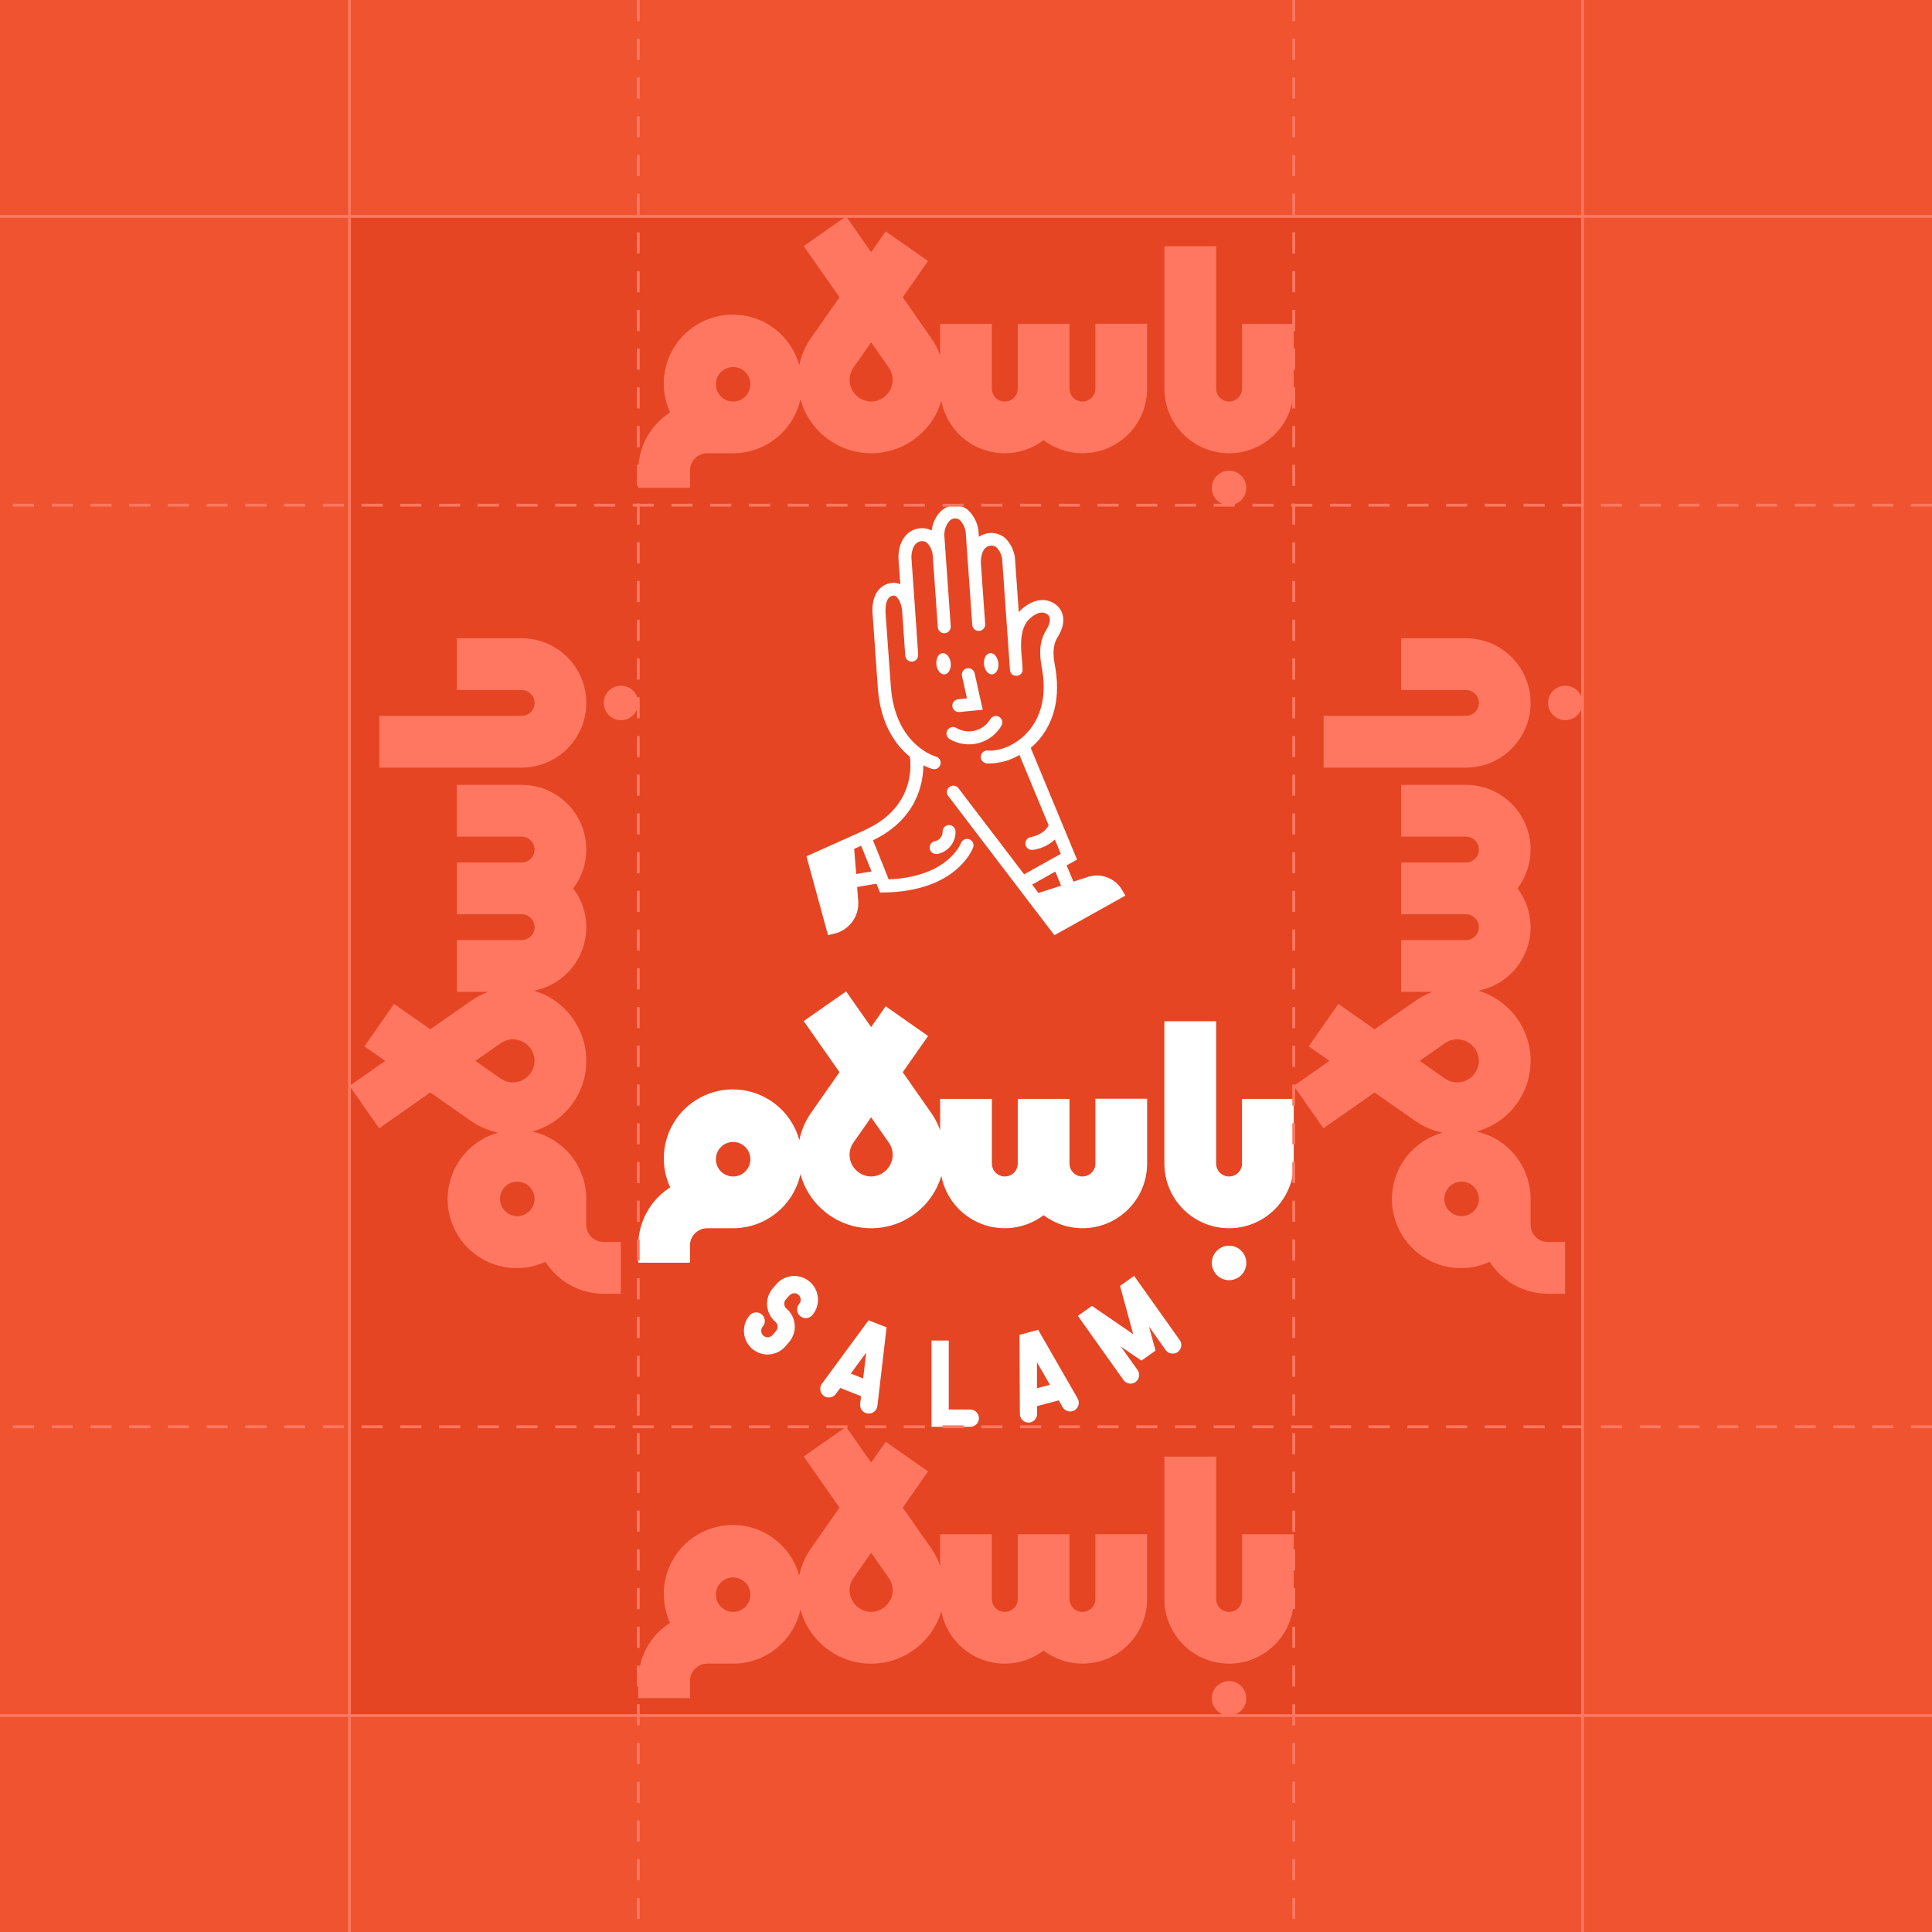
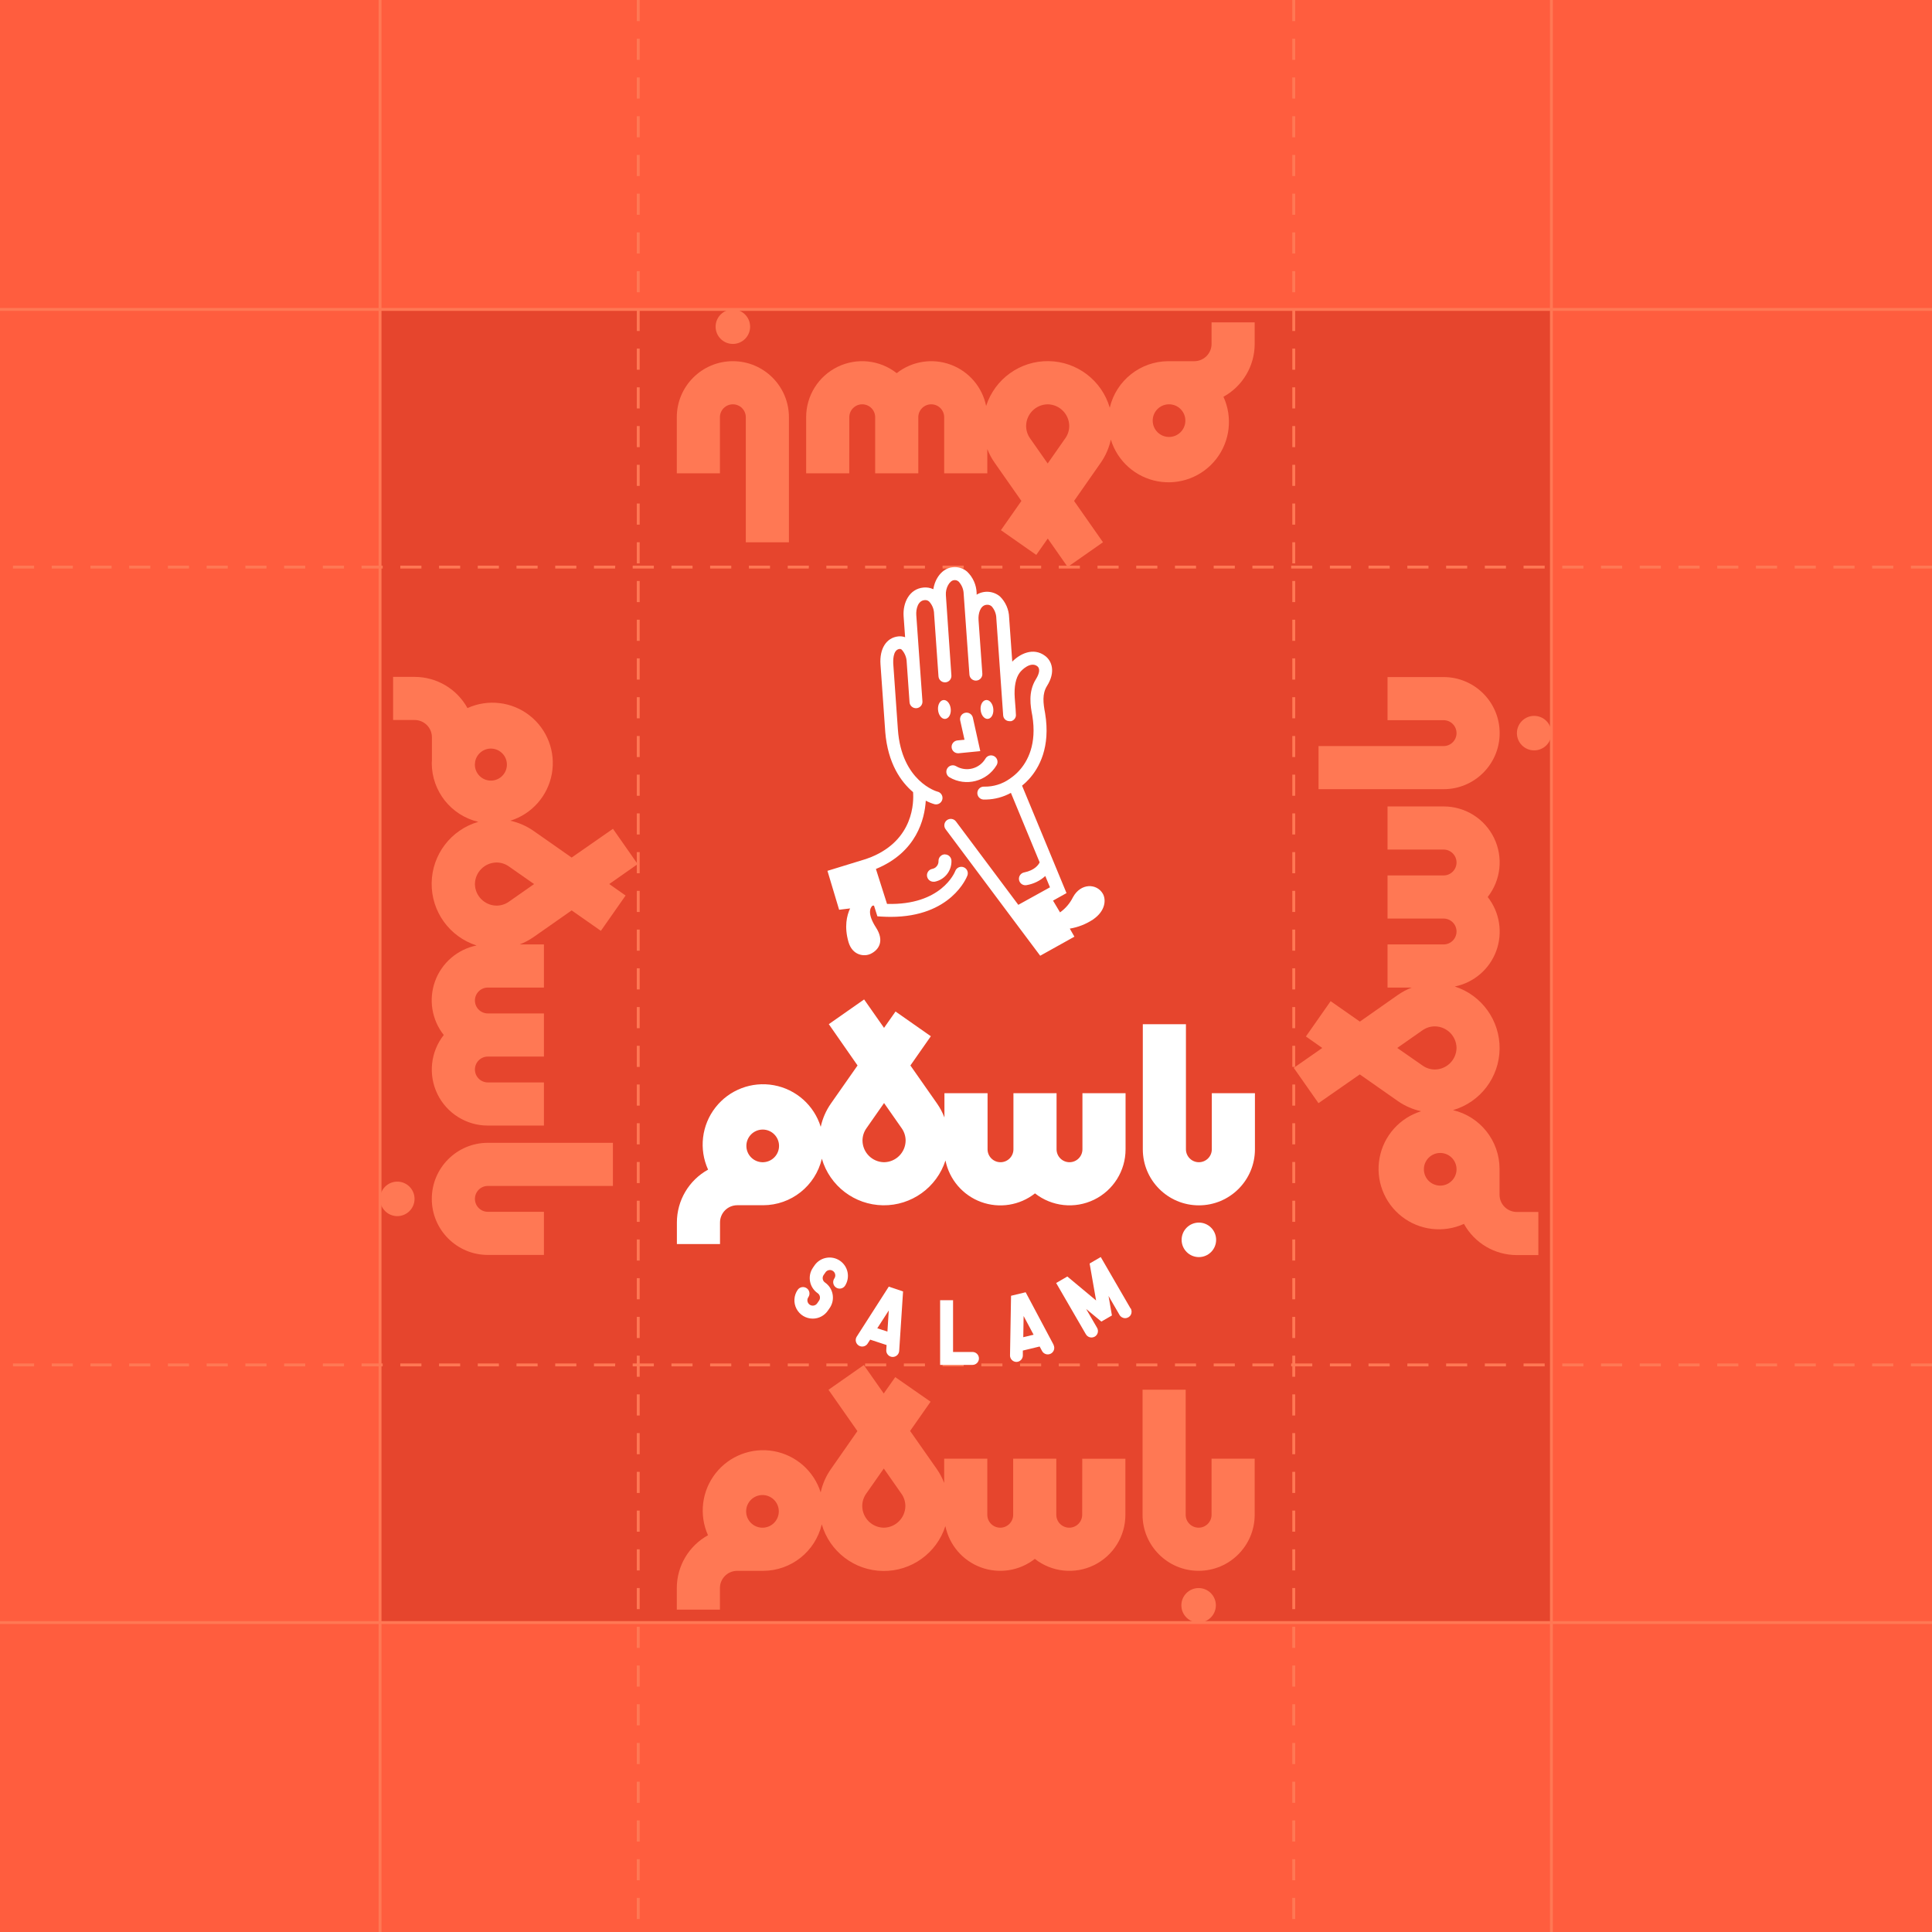
<svg xmlns="http://www.w3.org/2000/svg" viewBox="0 0 672 672">
  <defs>
-     <style>.cls-1{fill:#ef5330;}.cls-2{fill:#e54523;}.cls-3{fill:#fff;}.cls-4{fill:#ff7761;}</style>
+     <style>.cls-1{fill:#ff5d3e;}.cls-2{fill:#e6452d;}.cls-3{fill:#ff7854;}.cls-4{fill:#fff;}.cls-5{fill:none;}</style>
  </defs>
  <g id="Layer_3" data-name="Layer 3">
    <rect class="cls-1" width="672" height="672" />
  </g>
  <g id="Layer_1" data-name="Layer 1">
-     <rect class="cls-2" x="121.55" y="75.27" width="428.9" height="521.45" />
-     <path class="cls-3" d="M325.18,292.59a2.25,2.25,0,0,0,.41,4.46,2,2,0,0,0,.41,0,7.81,7.81,0,0,0,6.36-7.87,2.25,2.25,0,1,0-4.5.07A3.29,3.29,0,0,1,325.18,292.59Z" />
-     <path class="cls-3" d="M327.54,227.22c-1.34.36-2.14,2.29-1.78,4.3s1.74,3.35,3.08,3,2.15-2.29,1.79-4.3S328.89,226.86,327.54,227.22Z" />
-     <path class="cls-3" d="M331.25,245.66a2.25,2.25,0,0,0,2.24,2h.22l8.11-.8L339,234.17a2.25,2.25,0,1,0-4.39,1l1.72,7.75-3.05.3A2.26,2.26,0,0,0,331.25,245.66Z" />
-     <path class="cls-3" d="M329.53,254a2.25,2.25,0,0,0,.8,3.08,13.12,13.12,0,0,0,18-4.66,2.25,2.25,0,1,0-3.88-2.28,8.63,8.63,0,0,1-11.8,3.06A2.25,2.25,0,0,0,329.53,254Z" />
-     <path class="cls-3" d="M366.75,325.29l24.68-13.77-1.16-2A10.13,10.13,0,0,0,378.48,305l-5.11,1.65L371,301l3.63-2-16.12-38.87a24.14,24.14,0,0,0,2.26-2.15c4.08-4.46,8.49-12.5,6.33-25.52-.76-4-1.23-7.63.77-10.82,3.4-5.45,1.9-9.44-.65-11.36-4.7-3.53-10.1-.46-12.86,2.65l-1.26-17.78a11.6,11.6,0,0,0-3.47-8,7.51,7.51,0,0,0-9.14-.42l-.08-1.16a11.77,11.77,0,0,0-3.62-8.08,7,7,0,0,0-5.3-1.67c-4.12.37-6.9,4.52-7.44,8.7a7.07,7.07,0,0,0-4-.78c-5.4.51-7.87,5.87-7.51,10.9l.61,8.58a5.74,5.74,0,0,0-3-.46c-4.46.5-7.07,4.67-6.65,10.62l1.85,26.19s0,.05,0,.08c1,12.57,6.36,19.68,11.13,23.57.47,3.34,1.38,17.17-14.64,25l-2.1,1-6.54,2.93-12.69,5.68L288,325.26l2.11-.49a10.81,10.81,0,0,0,8.39-11.47l-.37-4.77,6.72-1.16,1.23,3.05,1.54,0c25-.4,30.64-15,30.87-15.65a2.25,2.25,0,0,0-4.22-1.56c-.19.49-4.76,11.8-25.18,12.66L307.17,301l-3.53-8.72.21-.1c14.89-7.28,17.25-19.39,17.33-26a17.34,17.34,0,0,0,3.29,1.33,2.09,2.09,0,0,0,.49.05,2.25,2.25,0,0,0,.48-4.44c-.14,0-14.15-4-15.59-24.43h0L308,213c0-.56-.3-5.5,2.66-5.83a1.35,1.35,0,0,1,1.13.38c1,.86,1.84,2.89,2,5l.08,1,1,14.49a2.25,2.25,0,0,0,4.49-.32L318.5,215h0l-.12-1.65-.07-1h0l-1.27-18c-.16-2.31.62-5.85,3.44-6.11a2.52,2.52,0,0,1,2,.6,7.43,7.43,0,0,1,2,5v0l1.72,24.31a2.25,2.25,0,0,0,2.24,2.1h.16a2.25,2.25,0,0,0,2.09-2.4l-2.22-31.42c-.2-2.85,1.53-5.94,3.44-6.11a2.49,2.49,0,0,1,2,.62,7.47,7.47,0,0,1,2.05,5l2.22,31.42a2.25,2.25,0,0,0,4.49-.31L341.18,196a.27.27,0,0,0,0-.09c-.15-2.25.62-5.9,3.4-6.11a2.74,2.74,0,0,1,2.13.67,7.27,7.27,0,0,1,1.93,4.92l2.21,31.32h0v0l.45,6.35s0,0,0,0a2.25,2.25,0,0,0,.2.77s0,0,0,.05a2.5,2.5,0,0,0,.43.58l.07.07a2.15,2.15,0,0,0,.61.38l.08,0a2.37,2.37,0,0,0,.75.14h.22l.17,0,.25-.05.18-.06.23-.09.18-.11a2,2,0,0,0,.19-.12l.15-.14.17-.15.12-.17.13-.18a1.51,1.51,0,0,0,.09-.18l.1-.21c0-.07,0-.14.05-.2a1.89,1.89,0,0,0,0-.23c0-.07,0-.14,0-.21s0-.14,0-.21c0-1-.22-3.36-.35-5l-.11-1.41v0c-.31-4.45.39-7.94,2-10.12.81-1.05,4.37-4.59,7.16-2.49,1.24.94,1.07,2.95-.46,5.38-3.08,4.94-2.06,10.42-1.38,14,1.85,11.19-1.82,18-5.22,21.7-4.3,4.71-10,6.55-13.74,6.25a2.25,2.25,0,0,0-.34,4.49c.38,0,.76,0,1.15,0a21,21,0,0,0,10.21-2.95l10.14,24.43c-.44,1-1.91,3.28-6.25,4.15a2.25,2.25,0,0,0,.89,4.42A13.82,13.82,0,0,0,366.9,292l2.07,5-12.75,7.11-22.66-29.7A2.25,2.25,0,1,0,330,277.1l25,32.8h0l2.94,3.86ZM297.8,304l-.7-8.74,2.44-1.09.39,1,3.22,7.94Zm69.27-.85,2,4.91-7.86,2.55L359,307.69Z" />
-     <path class="cls-3" d="M345.41,234.51c1.35-.36,2.15-2.29,1.79-4.3s-1.74-3.35-3.09-3-2.14,2.29-1.78,4.3S344.07,234.87,345.41,234.51Z" />
-     <path class="cls-3" d="M337.5,490.28H330v-24h-6v30h13.5a3,3,0,0,0,0-6Z" />
-     <path class="cls-3" d="M267,471.14a8.25,8.25,0,0,1-6.26-13.61,3,3,0,0,1,4.56,3.9,2.23,2.23,0,0,0-.53,1.64,2.18,2.18,0,0,0,.78,1.53,2.24,2.24,0,0,0,3.17-.24l1.22-1.43a2.25,2.25,0,0,0-.25-3.17,8.25,8.25,0,0,1-.9-11.63L270,446.7a8.27,8.27,0,0,1,11.63-.9,8.26,8.26,0,0,1,.91,11.63,3,3,0,1,1-4.56-3.9,2.25,2.25,0,0,0-.25-3.17,2.25,2.25,0,0,0-3.17.24L273.31,452a2.23,2.23,0,0,0-.53,1.64,2.18,2.18,0,0,0,.78,1.53,8.25,8.25,0,0,1,.9,11.63l-1.22,1.43a8.2,8.2,0,0,1-5.63,2.86C267.39,471.14,267.17,471.14,267,471.14Z" />
-     <path class="cls-3" d="M410.33,466.1l-15.86-22.31-4.89,3.47,4.57,16.79-14.35-9.83-4.89,3.48L390.77,480a3,3,0,0,0,2.45,1.26,3,3,0,0,0,2.44-4.74l-5.78-8.14,7.13,4.88,4.92-3.49-2.27-8.34,5.78,8.14a3,3,0,0,0,4.89-3.48Z" />
-     <path class="cls-3" d="M374.82,486.4,361.1,462.54l-6.49,1.75.12,27.52a3,3,0,0,0,3,3h0a3,3,0,0,0,3-3v-2.73l7.53-2,1.36,2.37a3,3,0,0,0,5.21-3Zm-14.13-3.56,0-9,4.51,7.84Z" />
-     <path class="cls-3" d="M302.1,459.24l-16.3,22.18a3,3,0,0,0,4.83,3.55l1.62-2.2,7.26,2.85-.32,2.72a3,3,0,0,0,2.64,3.33l.35,0a3,3,0,0,0,3-2.65l3.2-27.34Zm-1.87,20.22-4.3-1.7,5.35-7.28Z" />
-     <path class="cls-3" d="M432,382.21v22.5a4.5,4.5,0,1,1-9,0v-49.5H405v49.5a22.5,22.5,0,1,0,45,0v-22.5Z" />
-     <path class="cls-3" d="M381,404.71a4.5,4.5,0,1,1-9,0v-22.5H354v22.5a4.5,4.5,0,1,1-9,0v-22.5H327v10.92a25.49,25.49,0,0,0-3.11-6.05L314,372.94l8.81-12.59L308.06,350,303,357.25l-8.7-12.42-14.75,10.32L292,372.94l-9.9,14.14a25.54,25.54,0,0,0-4.07,9.47A24,24,0,1,0,233.11,413,24,24,0,0,0,222,433.21v6h18v-6a6,6,0,0,1,6-6h9a24,24,0,0,0,23.42-18.81,25.47,25.47,0,0,0,49,.61A22.45,22.45,0,0,0,363,422.67a22.46,22.46,0,0,0,36-18v-22.5H381Zm-126,4.5a6,6,0,1,1,6-6A6,6,0,0,1,255,409.21Zm48,0a7.6,7.6,0,0,1-7.5-7.5,7.42,7.42,0,0,1,1.36-4.3l6.14-8.78,6.14,8.78a7.42,7.42,0,0,1,1.36,4.3A7.6,7.6,0,0,1,303,409.21Z" />
-     <path class="cls-3" d="M427.5,433.28a6,6,0,1,0,6,6A6,6,0,0,0,427.5,433.28Z" />
-     <path class="cls-4" d="M432,533.66v22.5a4.5,4.5,0,0,1-9,0v-49.5H405v49.5a22.5,22.5,0,0,0,45,0v-22.5Z" />
-     <path class="cls-4" d="M381,556.16a4.5,4.5,0,0,1-9,0v-22.5H354v22.5a4.5,4.5,0,0,1-9,0v-22.5H327v10.92a25.49,25.49,0,0,0-3.11-6.05L314,524.39l8.81-12.59-14.74-10.32L303,508.7l-8.7-12.42L279.55,506.6,292,524.39l-9.9,14.14A25.54,25.54,0,0,0,278,548a24,24,0,1,0-44.93,16.45A24,24,0,0,0,222,584.66v6h18v-6a6,6,0,0,1,6-6h9a24,24,0,0,0,23.42-18.81,25.47,25.47,0,0,0,49,.61A22.45,22.45,0,0,0,363,574.12a22.46,22.46,0,0,0,36-18v-22.5H381Zm-126,4.5a6,6,0,1,1,6-6A6,6,0,0,1,255,560.66Zm48,0a7.6,7.6,0,0,1-7.5-7.5,7.42,7.42,0,0,1,1.36-4.3l6.14-8.78,6.14,8.78a7.42,7.42,0,0,1,1.36,4.3A7.6,7.6,0,0,1,303,560.66Z" />
-     <path class="cls-4" d="M427.5,584.73a6,6,0,1,0,6,6A6,6,0,0,0,427.5,584.73Z" />
-     <path class="cls-4" d="M432,112.66v22.5a4.5,4.5,0,0,1-9,0V85.66H405v49.5a22.5,22.5,0,0,0,45,0v-22.5Z" />
-     <path class="cls-4" d="M381,135.16a4.5,4.5,0,0,1-9,0v-22.5H354v22.5a4.5,4.5,0,0,1-9,0v-22.5H327v10.92a25.49,25.49,0,0,0-3.11-6L314,103.39,322.8,90.8,308.06,80.47,303,87.7l-8.7-12.43L279.55,85.6,292,103.39l-9.9,14.14A25.54,25.54,0,0,0,278,127a24,24,0,1,0-44.93,16.45A24,24,0,0,0,222,163.66v6h18v-6a6,6,0,0,1,6-6h9a24,24,0,0,0,23.42-18.82,25.47,25.47,0,0,0,49,.62A22.44,22.44,0,0,0,363,153.11a22.45,22.45,0,0,0,36-18v-22.5H381Zm-126,4.5a6,6,0,1,1,6-6A6,6,0,0,1,255,139.66Zm48,0a7.6,7.6,0,0,1-7.5-7.5,7.42,7.42,0,0,1,1.36-4.3l6.14-8.78,6.14,8.78a7.42,7.42,0,0,1,1.36,4.3A7.6,7.6,0,0,1,303,139.66Z" />
-     <path class="cls-4" d="M427.5,163.72a6,6,0,1,0,6,6A6,6,0,0,0,427.5,163.72Z" />
-     <path class="cls-4" d="M158.93,240h22.5a4.5,4.5,0,0,1,0,9h-49.5v18h49.5a22.5,22.5,0,0,0,0-45h-22.5Z" />
-     <path class="cls-4" d="M181.43,291a4.5,4.5,0,0,1,0,9h-22.5v18h22.5a4.5,4.5,0,0,1,0,9h-22.5v18h10.92a25.43,25.43,0,0,0-6,3.11L149.67,358l-12.6-8.81-10.32,14.74L134,369l-12.43,8.7,10.32,14.75L149.67,380l14.14,9.9a25.43,25.43,0,0,0,9.46,4.07,24,24,0,1,0,16.45,44.93A24,24,0,0,0,209.93,450h6V432h-6a6,6,0,0,1-6-6v-9h0a24,24,0,0,0-18.81-23.42,25.47,25.47,0,0,0,.61-49A22.45,22.45,0,0,0,199.39,309a22.46,22.46,0,0,0-18-36h-22.5v18Zm4.5,126a6,6,0,1,1-6-6A6,6,0,0,1,185.93,417Zm0-48a7.59,7.59,0,0,1-7.5,7.5,7.46,7.46,0,0,1-4.3-1.36L165.36,369l8.77-6.14a7.46,7.46,0,0,1,4.3-1.36A7.59,7.59,0,0,1,185.93,369Z" />
-     <path class="cls-4" d="M210,244.5a6,6,0,1,0,6-6A6,6,0,0,0,210,244.5Z" />
-     <path class="cls-4" d="M487.38,240h22.5a4.5,4.5,0,0,1,0,9h-49.5v18h49.5a22.5,22.5,0,0,0,0-45h-22.5Z" />
-     <path class="cls-4" d="M509.88,291a4.5,4.5,0,0,1,0,9h-22.5v18h22.5a4.5,4.5,0,0,1,0,9h-22.5v18H498.3a25.43,25.43,0,0,0-6,3.11L478.12,358l-12.6-8.81L455.2,363.94l7.23,5.06L450,377.7l10.32,14.75L478.12,380l14.14,9.9a25.43,25.43,0,0,0,9.46,4.07,24,24,0,1,0,16.45,44.93A24,24,0,0,0,538.38,450h6V432h-6a6,6,0,0,1-6-6v-9h0a24,24,0,0,0-18.81-23.42,25.47,25.47,0,0,0,.61-49A22.45,22.45,0,0,0,527.84,309a22.46,22.46,0,0,0-18-36h-22.5v18Zm4.5,126a6,6,0,1,1-6-6A6,6,0,0,1,514.38,417Zm0-48a7.59,7.59,0,0,1-7.5,7.5,7.46,7.46,0,0,1-4.3-1.36L493.81,369l8.77-6.14a7.46,7.46,0,0,1,4.3-1.36A7.59,7.59,0,0,1,514.38,369Z" />
-     <path class="cls-4" d="M538.45,244.5a6,6,0,1,0,6-6A6,6,0,0,0,538.45,244.5Z" />
-     <path class="cls-4" d="M222.5,667.49h-1v-7.35h1Zm0-13.48h-1v-7.34h1Zm0-13.47h-1v-7.35h1Zm0-13.47h-1v-7.35h1Zm0-13.47h-1v-7.35h1Zm0-13.47h-1v-7.35h1Zm0-13.48h-1V579.3h1Zm0-13.47h-1v-7.35h1Zm0-13.47h-1v-7.35h1Zm0-13.47h-1v-7.35h1Zm0-13.48h-1v-7.34h1Zm0-13.47h-1v-7.35h1Zm0-13.47h-1v-7.35h1Zm0-13.47h-1V485h1Zm0-13.47h-1v-7.35h1Zm0-13.48h-1v-7.35h1Zm0-13.47h-1v-7.35h1Zm0-13.47h-1v-7.35h1Zm0-13.47h-1v-7.35h1Zm0-13.48h-1v-7.34h1Zm0-13.47h-1v-7.35h1Zm0-13.47h-1v-7.35h1Zm0-13.47h-1v-7.35h1Zm0-13.47h-1v-7.35h1Zm0-13.48h-1V336.8h1Zm0-13.47h-1v-7.35h1Zm0-13.47h-1v-7.35h1Zm0-13.47h-1v-7.35h1Zm0-13.48h-1v-7.34h1Zm0-13.47h-1v-7.35h1Zm0-13.47h-1V256h1Zm0-13.47h-1V242.5h1Zm0-13.47h-1V229h1Zm0-13.48h-1v-7.35h1Zm0-13.47h-1v-7.35h1Zm0-13.47h-1v-7.35h1Zm0-13.47h-1v-7.35h1Zm0-13.48h-1v-7.34h1Zm0-13.47h-1v-7.35h1Zm0-13.47h-1v-7.35h1Zm0-13.47h-1v-7.35h1Zm0-13.47h-1v-7.35h1Zm0-13.48h-1V94.31h1Zm0-13.47h-1V80.83h1Zm0-13.47h-1V67.36h1Zm0-13.47h-1V53.89h1Zm0-13.48h-1V40.42h1Zm0-13.47h-1V26.94h1Zm0-13.47h-1V13.47h1Zm0-13.47h-1V0h1Z" />
-     <rect class="cls-4" x="121.05" width="1" height="672" />
-     <rect class="cls-4" x="549.95" width="1" height="672" />
-     <path class="cls-4" d="M450.5,667.49h-1v-7.35h1Zm0-13.48h-1v-7.34h1Zm0-13.47h-1v-7.35h1Zm0-13.47h-1v-7.35h1Zm0-13.47h-1v-7.35h1Zm0-13.47h-1v-7.35h1Zm0-13.48h-1V579.3h1Zm0-13.47h-1v-7.35h1Zm0-13.47h-1v-7.35h1Zm0-13.47h-1v-7.35h1Zm0-13.48h-1v-7.34h1Zm0-13.47h-1v-7.35h1Zm0-13.47h-1v-7.35h1Zm0-13.47h-1V485h1Zm0-13.47h-1v-7.35h1Zm0-13.48h-1v-7.35h1Zm0-13.47h-1v-7.35h1Zm0-13.47h-1v-7.35h1Zm0-13.47h-1v-7.35h1Zm0-13.48h-1v-7.34h1Zm0-13.47h-1v-7.35h1Zm0-13.47h-1v-7.35h1Zm0-13.47h-1v-7.35h1Zm0-13.47h-1v-7.35h1Zm0-13.48h-1V336.8h1Zm0-13.47h-1v-7.35h1Zm0-13.47h-1v-7.35h1Zm0-13.47h-1v-7.35h1Zm0-13.48h-1v-7.34h1Zm0-13.47h-1v-7.35h1Zm0-13.47h-1V256h1Zm0-13.47h-1V242.5h1Zm0-13.47h-1V229h1Zm0-13.48h-1v-7.35h1Zm0-13.47h-1v-7.35h1Zm0-13.47h-1v-7.35h1Zm0-13.47h-1v-7.35h1Zm0-13.48h-1v-7.34h1Zm0-13.47h-1v-7.35h1Zm0-13.47h-1v-7.35h1Zm0-13.47h-1v-7.35h1Zm0-13.47h-1v-7.35h1Zm0-13.48h-1V94.31h1Zm0-13.47h-1V80.83h1Zm0-13.47h-1V67.36h1Zm0-13.47h-1V53.89h1Zm0-13.48h-1V40.42h1Zm0-13.47h-1V26.94h1Zm0-13.47h-1V13.47h1Zm0-13.47h-1V0h1Z" />
-     <path class="cls-4" d="M672,496.78h-7.35v-1H672Zm-13.47,0h-7.35v-1h7.35Zm-13.47,0h-7.35v-1h7.35Zm-13.48,0h-7.34v-1h7.34Zm-13.47,0h-7.35v-1h7.35Zm-13.47,0h-7.35v-1h7.35Zm-13.47,0h-7.35v-1h7.35Zm-13.48,0h-7.34v-1h7.34Zm-13.47,0h-7.35v-1h7.35Zm-13.47,0H543.4v-1h7.35Zm-13.47,0h-7.35v-1h7.35Zm-13.47,0h-7.35v-1h7.35Zm-13.48,0H503v-1h7.34Zm-13.47,0h-7.35v-1h7.35Zm-13.47,0H476v-1h7.35Zm-13.47,0h-7.35v-1h7.35Zm-13.47,0H449.1v-1h7.35Zm-13.48,0h-7.35v-1H443Zm-13.47,0h-7.35v-1h7.35Zm-13.47,0h-7.35v-1H416Zm-13.47,0h-7.35v-1h7.35Zm-13.48,0h-7.34v-1h7.34Zm-13.47,0h-7.35v-1h7.35Zm-13.47,0h-7.35v-1h7.35Zm-13.47,0h-7.35v-1h7.35Zm-13.47,0h-7.35v-1h7.35Zm-13.48,0h-7.34v-1h7.34Zm-13.47,0H300.9v-1h7.35Zm-13.47,0h-7.35v-1h7.35Zm-13.47,0H274v-1h7.35Zm-13.48,0h-7.34v-1h7.34Zm-13.47,0H247v-1h7.35Zm-13.47,0h-7.35v-1h7.35Zm-13.47,0h-7.35v-1h7.35Zm-13.47,0H206.6v-1H214Zm-13.48,0h-7.35v-1h7.35Zm-13.47,0h-7.35v-1H187Zm-13.47,0h-7.35v-1h7.35Zm-13.47,0h-7.35v-1h7.35Zm-13.48,0h-7.34v-1h7.34Zm-13.47,0h-7.35v-1h7.35Zm-13.47,0h-7.35v-1h7.35Zm-13.47,0H98.82v-1h7.35Zm-13.47,0H85.35v-1H92.7Zm-13.48,0H71.88v-1h7.34Zm-13.47,0H58.4v-1h7.35Zm-13.47,0H44.93v-1h7.35Zm-13.47,0H31.46v-1h7.35Zm-13.48,0H18v-1h7.34Zm-13.47,0H4.51v-1h7.35Z" />
-     <rect class="cls-4" y="596.23" width="672" height="1" />
-     <rect class="cls-4" y="74.77" width="672" height="1" />
-     <path class="cls-4" d="M672,176.22h-7.35v-1H672Zm-13.47,0h-7.35v-1h7.35Zm-13.47,0h-7.35v-1h7.35Zm-13.48,0h-7.34v-1h7.34Zm-13.47,0h-7.35v-1h7.35Zm-13.47,0h-7.35v-1h7.35Zm-13.47,0h-7.35v-1h7.35Zm-13.48,0h-7.34v-1h7.34Zm-13.47,0h-7.35v-1h7.35Zm-13.47,0H543.4v-1h7.35Zm-13.47,0h-7.35v-1h7.35Zm-13.47,0h-7.35v-1h7.35Zm-13.48,0H503v-1h7.34Zm-13.47,0h-7.35v-1h7.35Zm-13.47,0H476v-1h7.35Zm-13.47,0h-7.35v-1h7.35Zm-13.47,0H449.1v-1h7.35Zm-13.48,0h-7.35v-1H443Zm-13.47,0h-7.35v-1h7.35Zm-13.47,0h-7.35v-1H416Zm-13.47,0h-7.35v-1h7.35Zm-13.48,0h-7.34v-1h7.34Zm-13.47,0h-7.35v-1h7.35Zm-13.47,0h-7.35v-1h7.35Zm-13.47,0h-7.35v-1h7.35Zm-13.47,0h-7.35v-1h7.35Zm-13.48,0h-7.34v-1h7.34Zm-13.47,0H300.9v-1h7.35Zm-13.47,0h-7.35v-1h7.35Zm-13.47,0H274v-1h7.35Zm-13.48,0h-7.34v-1h7.34Zm-13.47,0H247v-1h7.35Zm-13.47,0h-7.35v-1h7.35Zm-13.47,0h-7.35v-1h7.35Zm-13.47,0H206.6v-1H214Zm-13.48,0h-7.35v-1h7.35Zm-13.47,0h-7.35v-1H187Zm-13.47,0h-7.35v-1h7.35Zm-13.47,0h-7.35v-1h7.35Zm-13.48,0h-7.34v-1h7.34Zm-13.47,0h-7.35v-1h7.35Zm-13.47,0h-7.35v-1h7.35Zm-13.47,0H98.82v-1h7.35Zm-13.47,0H85.35v-1H92.7Zm-13.48,0H71.88v-1h7.34Zm-13.47,0H58.4v-1h7.35Zm-13.47,0H44.93v-1h7.35Zm-13.47,0H31.46v-1h7.35Zm-13.48,0H18v-1h7.34Zm-13.47,0H4.51v-1h7.35Z" />
+     <rect class="cls-2" x="132.19" y="107.63" width="407.43" height="456.74" />
+     <path class="cls-3" d="M222.5,667.49h-1v-7.35h1Zm0-13.48h-1v-7.34h1Zm0-13.47h-1v-7.35h1Zm0-13.47h-1v-7.35h1Zm0-13.47h-1v-7.35h1Zm0-13.47h-1v-7.35h1Zm0-13.48h-1V579.3h1Zm0-13.47h-1v-7.35h1Zm0-13.47h-1v-7.35h1Zm0-13.47h-1v-7.35h1Zm0-13.48h-1v-7.34h1Zm0-13.47h-1v-7.35h1Zm0-13.47h-1v-7.35h1Zm0-13.47h-1V485h1Zm0-13.47h-1v-7.35h1Zm0-13.48h-1v-7.35h1Zm0-13.47h-1v-7.35h1Zm0-13.47h-1v-7.35h1Zm0-13.47h-1v-7.35h1Zm0-13.48h-1v-7.34h1Zm0-13.47h-1v-7.35h1Zm0-13.47h-1v-7.35h1Zm0-13.47h-1v-7.35h1Zm0-13.47h-1v-7.35h1Zm0-13.48h-1V336.8h1Zm0-13.47h-1v-7.35h1Zm0-13.47h-1v-7.35h1Zm0-13.47h-1v-7.35h1Zm0-13.48h-1v-7.34h1Zm0-13.47h-1v-7.35h1Zm0-13.47h-1V256h1Zm0-13.47h-1V242.5h1Zm0-13.47h-1V229h1Zm0-13.48h-1v-7.35h1Zm0-13.47h-1v-7.35h1Zm0-13.47h-1v-7.35h1Zm0-13.47h-1v-7.35h1Zm0-13.48h-1v-7.34h1Zm0-13.47h-1v-7.35h1Zm0-13.47h-1v-7.35h1Zm0-13.47h-1v-7.35h1Zm0-13.47h-1v-7.35h1Zm0-13.48h-1V94.31h1Zm0-13.47h-1V80.83h1Zm0-13.47h-1V67.36h1Zm0-13.47h-1V53.89h1Zm0-13.48h-1V40.42h1Zm0-13.47h-1V26.94h1Zm0-13.47h-1V13.47h1Zm0-13.47h-1V0h1Z" />
+     <rect class="cls-3" x="131.69" width="1" height="672" />
+     <rect class="cls-3" x="539.12" width="1" height="672" />
+     <path class="cls-3" d="M450.5,667.49h-1v-7.35h1Zm0-13.48h-1v-7.34h1Zm0-13.47h-1v-7.35h1Zm0-13.47h-1v-7.35h1Zm0-13.47h-1v-7.35h1Zm0-13.47h-1v-7.35h1Zm0-13.48h-1V579.3h1Zm0-13.47h-1v-7.35h1Zm0-13.47h-1v-7.35h1Zm0-13.47h-1v-7.35h1Zm0-13.48h-1v-7.34h1Zm0-13.47h-1v-7.35h1Zm0-13.47h-1v-7.35h1Zm0-13.47h-1V485h1Zm0-13.47h-1v-7.35h1Zm0-13.48h-1v-7.35h1Zm0-13.47h-1v-7.35h1Zm0-13.47h-1v-7.35h1Zm0-13.47h-1v-7.35h1Zm0-13.48h-1v-7.34h1Zm0-13.47h-1v-7.35h1Zm0-13.47h-1v-7.35h1Zm0-13.47h-1v-7.35h1Zm0-13.47h-1v-7.35h1Zm0-13.48h-1V336.8h1Zm0-13.47h-1v-7.35h1Zm0-13.47h-1v-7.35h1Zm0-13.47h-1v-7.35h1Zm0-13.48h-1v-7.34h1Zm0-13.47h-1v-7.35h1Zm0-13.47h-1V256h1Zm0-13.47h-1V242.5h1Zm0-13.47h-1V229h1Zm0-13.48h-1v-7.35h1Zm0-13.47h-1v-7.35h1Zm0-13.47h-1v-7.35h1Zm0-13.47h-1v-7.35h1Zm0-13.48h-1v-7.34h1Zm0-13.47h-1v-7.35h1Zm0-13.47h-1v-7.35h1Zm0-13.47h-1v-7.35h1Zm0-13.47h-1v-7.35h1Zm0-13.48h-1V94.31h1Zm0-13.47h-1V80.83h1Zm0-13.47h-1V67.36h1Zm0-13.47h-1V53.89h1Zm0-13.48h-1V40.42h1Zm0-13.47h-1V26.94h1Zm0-13.47h-1V13.47h1Zm0-13.47h-1V0h1Z" />
+     <path class="cls-3" d="M672,475.25h-7.35v-1H672Zm-13.47,0h-7.35v-1h7.35Zm-13.47,0h-7.35v-1h7.35Zm-13.48,0h-7.34v-1h7.34Zm-13.47,0h-7.35v-1h7.35Zm-13.47,0h-7.35v-1h7.35Zm-13.47,0h-7.35v-1h7.35Zm-13.48,0h-7.34v-1h7.34Zm-13.47,0h-7.35v-1h7.35Zm-13.47,0H543.4v-1h7.35Zm-13.47,0h-7.35v-1h7.35Zm-13.47,0h-7.35v-1h7.35Zm-13.48,0H503v-1h7.34Zm-13.47,0h-7.35v-1h7.35Zm-13.47,0H476v-1h7.35Zm-13.47,0h-7.35v-1h7.35Zm-13.47,0H449.1v-1h7.35Zm-13.48,0h-7.35v-1H443Zm-13.47,0h-7.35v-1h7.35Zm-13.47,0h-7.35v-1H416Zm-13.47,0h-7.35v-1h7.35Zm-13.48,0h-7.34v-1h7.34Zm-13.47,0h-7.35v-1h7.35Zm-13.47,0h-7.35v-1h7.35Zm-13.47,0h-7.35v-1h7.35Zm-13.47,0h-7.35v-1h7.35Zm-13.48,0h-7.34v-1h7.34Zm-13.47,0H300.9v-1h7.35Zm-13.47,0h-7.35v-1h7.35Zm-13.47,0H274v-1h7.35Zm-13.48,0h-7.34v-1h7.34Zm-13.47,0H247v-1h7.35Zm-13.47,0h-7.35v-1h7.35Zm-13.47,0h-7.35v-1h7.35Zm-13.47,0H206.6v-1H214Zm-13.48,0h-7.35v-1h7.35Zm-13.47,0h-7.35v-1H187Zm-13.47,0h-7.35v-1h7.35Zm-13.47,0h-7.35v-1h7.35Zm-13.48,0h-7.34v-1h7.34Zm-13.47,0h-7.35v-1h7.35Zm-13.47,0h-7.35v-1h7.35Zm-13.47,0H98.82v-1h7.35Zm-13.47,0H85.35v-1H92.7Zm-13.48,0H71.88v-1h7.34Zm-13.47,0H58.4v-1h7.35Zm-13.47,0H44.93v-1h7.35Zm-13.47,0H31.46v-1h7.35Zm-13.48,0H18v-1h7.34Zm-13.47,0H4.51v-1h7.35Z" />
+     <rect class="cls-3" y="563.87" width="672" height="1" />
+     <rect class="cls-3" y="107.13" width="672" height="1" />
+     <path class="cls-3" d="M672,197.75h-7.35v-1H672Zm-13.47,0h-7.35v-1h7.35Zm-13.47,0h-7.35v-1h7.35Zm-13.48,0h-7.34v-1h7.34Zm-13.47,0h-7.35v-1h7.35Zm-13.47,0h-7.35v-1h7.35Zm-13.47,0h-7.35v-1h7.35Zm-13.48,0h-7.34v-1h7.34Zm-13.47,0h-7.35v-1h7.35Zm-13.47,0H543.4v-1h7.35Zm-13.47,0h-7.35v-1h7.35Zm-13.47,0h-7.35v-1h7.35Zm-13.48,0H503v-1h7.34Zm-13.47,0h-7.35v-1h7.35Zm-13.47,0H476v-1h7.35Zm-13.47,0h-7.35v-1h7.35Zm-13.47,0H449.1v-1h7.35Zm-13.48,0h-7.35v-1H443Zm-13.47,0h-7.35v-1h7.35Zm-13.47,0h-7.35v-1H416Zm-13.47,0h-7.35v-1h7.35Zm-13.48,0h-7.34v-1h7.34Zm-13.47,0h-7.35v-1h7.35Zm-13.47,0h-7.35v-1h7.35Zm-13.47,0h-7.35v-1h7.35Zm-13.47,0h-7.35v-1h7.35Zm-13.48,0h-7.34v-1h7.34Zm-13.47,0H300.9v-1h7.35Zm-13.47,0h-7.35v-1h7.35Zm-13.47,0H274v-1h7.35Zm-13.48,0h-7.34v-1h7.34Zm-13.47,0H247v-1h7.35Zm-13.47,0h-7.35v-1h7.35Zm-13.47,0h-7.35v-1h7.35Zm-13.47,0H206.6v-1H214Zm-13.48,0h-7.35v-1h7.35Zm-13.47,0h-7.35v-1H187Zm-13.47,0h-7.35v-1h7.35Zm-13.47,0h-7.35v-1h7.35Zm-13.48,0h-7.34v-1h7.34Zm-13.47,0h-7.35v-1h7.35Zm-13.47,0h-7.35v-1h7.35Zm-13.47,0H98.82v-1h7.35Zm-13.47,0H85.35v-1H92.7Zm-13.48,0H71.88v-1h7.34Zm-13.47,0H58.4v-1h7.35Zm-13.47,0H44.93v-1h7.35Zm-13.47,0H31.46v-1h7.35Zm-13.48,0H18v-1h7.34Zm-13.47,0H4.51v-1h7.35Z" />
+     <circle class="cls-3" cx="138.19" cy="417" r="6" />
+     <path class="cls-3" d="M189.19,421.5h-19.5a4.5,4.5,0,0,1,0-9h43.5v-15h-43.5a19.5,19.5,0,0,0,0,39h19.5Z" />
+     <path class="cls-3" d="M169.69,376.5a4.5,4.5,0,0,1,0-9h19.5v-15h-19.5a4.5,4.5,0,0,1,0-9h19.5v-15h-8.44a22.57,22.57,0,0,0,4.85-2.57h0l13.24-9.27L209,323.77l8.6-12.28-5.69-4,9.89-6.93-8.6-12.28-14.37,10-13.24-9.27h0a22.49,22.49,0,0,0-8.09-3.54,21,21,0,1,0-14.9-39.18,21,21,0,0,0-18.37-10.85h-7.5v15h7.5a6,6,0,0,1,6,6v8.16c0,.28-.05.56-.05.84a21,21,0,0,0,16.18,20.42,22.48,22.48,0,0,0-.6,43A19.46,19.46,0,0,0,154.35,360a19.47,19.47,0,0,0,15.34,31.5h19.5v-15Zm-4.5-111h.05v-.42a5.57,5.57,0,1,1-.05.42Zm0,42a7.6,7.6,0,0,1,7.5-7.5,7.42,7.42,0,0,1,4.3,1.36l8.78,6.14L177,313.64a7.42,7.42,0,0,1-4.3,1.36A7.6,7.6,0,0,1,165.19,307.5Z" />
+     <circle class="cls-3" cx="533.62" cy="255" r="6" />
+     <path class="cls-3" d="M482.62,250.5h19.5a4.5,4.5,0,0,1,0,9h-43.5v15h43.5a19.5,19.5,0,0,0,0-39h-19.5Z" />
+     <path class="cls-3" d="M502.12,295.5a4.5,4.5,0,0,1,0,9h-19.5v15h19.5a4.5,4.5,0,0,1,0,9h-19.5v15h8.44a22.57,22.57,0,0,0-4.85,2.57h0L473,355.34l-10.17-7.11-8.6,12.28,5.69,4L450,371.43l8.6,12.28,14.37-10,13.24,9.27h0a22.54,22.54,0,0,0,8.1,3.54,21,21,0,1,0,14.89,39.18,21,21,0,0,0,18.38,10.85h7.5v-15h-7.5a6,6,0,0,1-6-6v-8.16c0-.28,0-.56,0-.84a21,21,0,0,0-16.18-20.42,22.49,22.49,0,0,0,.61-43A19.47,19.47,0,0,0,517.46,312a19.47,19.47,0,0,0-15.34-31.5h-19.5v15Zm4.5,111h0v.42a5.68,5.68,0,1,1,0-.42Zm0-42a7.6,7.6,0,0,1-7.5,7.5,7.44,7.44,0,0,1-4.3-1.36L486,364.5l8.78-6.14a7.44,7.44,0,0,1,4.3-1.36A7.6,7.6,0,0,1,506.62,364.5Z" />
+     <path class="cls-4" d="M383.6,310.87c-2.09-3.62-7.66-3.82-10.4,1.21a14.15,14.15,0,0,1-4.49,5.27l-2.44-4.09,4.69-2.62L355.5,273.27a21.22,21.22,0,0,0,2.3-2.15c3.68-4,7.66-11.28,5.72-23-.67-3.56-1.08-6.74.65-9.52,3.14-5,1.62-8.77-.64-10.46-4.12-3.11-8.81-.71-11.44,2L351,214.78a10.65,10.65,0,0,0-3.19-7.32,7,7,0,0,0-8.11-.62l0-.62a10.77,10.77,0,0,0-3.31-7.39,6.58,6.58,0,0,0-4.92-1.55c-3.76.34-6.26,3.9-6.83,7.67a6.47,6.47,0,0,0-3.41-.59c-5,.47-7.25,5.39-6.93,10l.52,7.28a5.31,5.31,0,0,0-2.41-.28c-4.12.46-6.54,4.29-6.15,9.75l1.65,23.41a.14.14,0,0,0,0,.06c.9,11,5.47,17.37,9.68,20.94.26,3.38.27,16.47-14.52,22.57l-1.88.7-13.38,4.11,4.06,13.54,3.82-.47c-1.17,2.49-2.08,6.39-.57,11.67,1.35,4.69,5.46,5.24,7.76,4.11,3.05-1.5,4.68-4.68,1.83-9.1-3.05-4.73-2.13-6.8-1.25-7.64L304,315l1.18,3.72,1.54.1c1.07.06,2.1.09,3.1.09,21,0,26.43-13.75,26.66-14.36a2.25,2.25,0,0,0-4.21-1.6c-.19.51-4.86,12-23.74,11.45L305.54,305l-.87-2.75h0c14.19-5.84,16.95-17.39,17.34-23.76a15.76,15.76,0,0,0,3.08,1.25,2.61,2.61,0,0,0,.48.05,2.25,2.25,0,0,0,.48-4.45c-.13,0-12.47-3.53-13.74-21.61h0l-1.62-23c0-.48-.26-4.69,2.16-5a1,1,0,0,1,.84.29,6.76,6.76,0,0,1,1.69,4.34l.17,2.41h0l.81,11.47a2.25,2.25,0,0,0,4.49-.31l-1-13.89h0l-1.14-16.09c-.14-2,.51-5,2.86-5.21a2,2,0,0,1,1.61.49,6.42,6.42,0,0,1,1.72,4.28s0,0,0,0l1.53,21.74a2.25,2.25,0,0,0,2.24,2.09h.16a2.24,2.24,0,0,0,2.09-2.4L329,207c-.18-2.44,1.27-5.06,2.85-5.21a2,2,0,0,1,1.59.5,6.47,6.47,0,0,1,1.75,4.27l2,28.08a2.25,2.25,0,0,0,4.49-.31l-1.32-18.68v-.09c-.14-1.92.51-5,2.81-5.2a2.27,2.27,0,0,1,1.74.53,6.44,6.44,0,0,1,1.64,4.24l2.38,33.71s0,0,0,0a2.25,2.25,0,0,0,.21.78l0,0a2.3,2.3,0,0,0,.47.64h0a2.35,2.35,0,0,0,.69.43h0a2.58,2.58,0,0,0,.79.15h.2a1,1,0,0,0,.17,0l.25,0,.19-.07.23-.09.17-.1.19-.13.16-.13.16-.16a1.67,1.67,0,0,0,.12-.16,1.33,1.33,0,0,0,.14-.19l.09-.18a1.89,1.89,0,0,0,.09-.21,1.17,1.17,0,0,0,.05-.2,2,2,0,0,0,.06-.23,1.41,1.41,0,0,0,0-.2,1.7,1.7,0,0,0,0-.22c0-.89-.19-2.93-.3-4.41l-.1-1.37c-.28-3.91.33-7,1.77-8.88.69-.91,3.74-3.93,6.07-2.18,1,.75.82,2.43-.47,4.49-2.81,4.49-1.88,9.45-1.27,12.68,1.64,9.91-1.6,15.91-4.61,19.2a17.7,17.7,0,0,1-2.79,2.46,2,2,0,0,0-.45.32,14.82,14.82,0,0,1-8.85,2.73,2.25,2.25,0,1,0-.33,4.49c.34,0,.68,0,1,0a18.78,18.78,0,0,0,8.59-2.32l10,24.17c-.41.85-1.71,2.76-5.38,3.5a2.25,2.25,0,0,0,.44,4.46,2.3,2.3,0,0,0,.45-.05,12.71,12.71,0,0,0,6.45-3.16l1.63,3.93-10.85,6-.16.1-21.69-29a2.25,2.25,0,0,0-3.6,2.7l24,32.12h0l8.9,11.88,11.9-6.63L372.1,323a20.81,20.81,0,0,0,8-3.12C384.67,316.8,384.72,312.82,383.6,310.87Z" />
+     <path class="cls-4" d="M328.65,297.16a2.26,2.26,0,0,0-2.21,2.29,2.7,2.7,0,0,1-2.19,2.78,2.25,2.25,0,0,0,.4,4.46l.41,0a7.22,7.22,0,0,0,5.88-7.28,2.25,2.25,0,0,0-2.25-2.22Z" />
+     <path class="cls-4" d="M327.91,243.54c-1.19.33-1.9,2-1.58,3.81s1.54,3,2.73,2.65,1.9-2,1.58-3.81S329.1,243.22,327.91,243.54Z" />
+     <path class="cls-4" d="M343.87,250c1.19-.32,1.89-2,1.58-3.81s-1.54-3-2.73-2.65-1.9,2-1.58,3.81S342.68,250.32,343.87,250Z" />
+     <path class="cls-4" d="M331,260a2.24,2.24,0,0,0,2.23,2h.23l7.51-.74-2.58-11.63a2.25,2.25,0,0,0-4.4,1l1.49,6.67-2.46.24A2.26,2.26,0,0,0,331,260Z" />
+     <path class="cls-4" d="M329.47,267.3a2.25,2.25,0,0,0,.8,3.08,12,12,0,0,0,16.38-4.24,2.25,2.25,0,1,0-3.88-2.29,7.45,7.45,0,0,1-10.22,2.65A2.25,2.25,0,0,0,329.47,267.3Z" />
+     <path class="cls-4" d="M366.48,467.78l-9.73-18.3-5.08,1.22-.36,20.72a2.25,2.25,0,0,0,2.21,2.29h0a2.26,2.26,0,0,0,2.25-2.21l0-1.74,5.85-1.41.82,1.54a2.25,2.25,0,0,0,4-2.11Zm-10.56-2.67.12-7.37,3.47,6.51Z" />
+     <path class="cls-4" d="M393.21,455.07l-10.34-17.84L379,439.48l2.25,12.86-10-8.34-3.89,2.26,10.34,17.84a2.25,2.25,0,0,0,1.95,1.12,2.33,2.33,0,0,0,1.13-.3,2.25,2.25,0,0,0,.81-3.08l-3.8-6.55,5.29,4.39,3.68-2.13-1.18-6.78,3.8,6.56a2.25,2.25,0,1,0,3.89-2.26Z" />
+     <path class="cls-4" d="M338.25,470.25H331.5v-18H327v22.5h11.25a2.25,2.25,0,0,0,0-4.5Z" />
+     <path class="cls-4" d="M309.14,447.52,297.94,465a2.25,2.25,0,0,0,3.78,2.43l.95-1.47,5.71,1.88-.11,1.74a2.26,2.26,0,0,0,2.1,2.4h.15a2.25,2.25,0,0,0,2.24-2.1l1.35-20.68Zm-4,14.49,4-6.2-.47,7.35Z" />
+     <path class="cls-4" d="M282.69,458.65a6.37,6.37,0,0,1-5.24-10,2.25,2.25,0,0,1,3.71,2.55,1.87,1.87,0,1,0,3.08,2.13l.64-.93a1.87,1.87,0,0,0-.48-2.6,6.38,6.38,0,0,1-1.63-8.87l.64-.93a6.38,6.38,0,0,1,10.5,7.24,2.25,2.25,0,1,1-3.71-2.55,1.87,1.87,0,0,0,.3-1.41,1.82,1.82,0,0,0-.78-1.2,1.79,1.79,0,0,0-1.4-.3,1.82,1.82,0,0,0-1.2.78l-.64.92a1.86,1.86,0,0,0-.3,1.41,1.82,1.82,0,0,0,.78,1.2,6.39,6.39,0,0,1,1.63,8.87l-.64.92A6.36,6.36,0,0,1,282.69,458.65Z" />
+     <rect class="cls-5" x="235.5" y="332.25" width="201" height="120" />
+     <circle class="cls-4" cx="417" cy="431.25" r="6" />
+     <path class="cls-4" d="M421.5,380.25v19.5a4.5,4.5,0,0,1-9,0v-43.5h-15v43.5a19.5,19.5,0,0,0,39,0v-19.5Z" />
+     <path class="cls-4" d="M376.5,399.75a4.5,4.5,0,0,1-9,0v-19.5h-15v19.5a4.5,4.5,0,0,1-9,0v-19.5h-15v8.44a22.57,22.57,0,0,0-2.57-4.85h0l-9.27-13.24,7.11-10.17-12.28-8.6-4,5.69-6.93-9.89-12.28,8.6,10,14.37-9.27,13.24h0a22.54,22.54,0,0,0-3.54,8.1,21,21,0,1,0-39.18,14.89,21,21,0,0,0-10.85,18.38v7.5h15v-7.5a6,6,0,0,1,6-6h8.16c.28,0,.56,0,.84,0a21,21,0,0,0,20.42-16.18,22.49,22.49,0,0,0,43,.61A19.47,19.47,0,0,0,360,415.09a19.47,19.47,0,0,0,31.5-15.34v-19.5h-15Zm-111,4.5v0h-.42a5.68,5.68,0,1,1,.42,0Zm42,0a7.6,7.6,0,0,1-7.5-7.5,7.44,7.44,0,0,1,1.36-4.3l6.14-8.78,6.14,8.78a7.44,7.44,0,0,1,1.36,4.3A7.6,7.6,0,0,1,307.5,404.25Z" />
+     <circle class="cls-3" cx="416.91" cy="558.37" r="6" />
+     <path class="cls-3" d="M421.41,507.37v19.5a4.5,4.5,0,0,1-9,0v-43.5h-15v43.5a19.5,19.5,0,0,0,39,0v-19.5Z" />
+     <path class="cls-3" d="M376.41,526.87a4.5,4.5,0,0,1-9,0v-19.5h-15v19.5a4.5,4.5,0,0,1-9,0v-19.5h-15v8.44a23,23,0,0,0-2.57-4.85h0l-9.28-13.24,7.12-10.17L311.39,479l-4,5.69-6.93-9.89-12.29,8.6,10.06,14.37L289,511h0a22.42,22.42,0,0,0-3.55,8.09A21,21,0,1,0,246.26,534a21,21,0,0,0-10.85,18.38v7.5h15v-7.5a6,6,0,0,1,6-6h8.16c.28,0,.55,0,.84,0a21,21,0,0,0,20.42-16.18,22.48,22.48,0,0,0,43,.61,19.48,19.48,0,0,0,31.11,11.41,19.47,19.47,0,0,0,31.5-15.34v-19.5h-15Zm-111,4.5v0H265a5.68,5.68,0,1,1,.42,0Zm42,0a7.6,7.6,0,0,1-7.5-7.5,7.48,7.48,0,0,1,1.35-4.3l6.15-8.78,6.14,8.78a7.42,7.42,0,0,1,1.36,4.3A7.61,7.61,0,0,1,307.41,531.37Z" />
+     <circle class="cls-3" cx="254.91" cy="113.63" r="6" />
+     <path class="cls-3" d="M250.41,164.63v-19.5a4.5,4.5,0,0,1,9,0v43.5h15v-43.5a19.5,19.5,0,0,0-39,0v19.5Z" />
+     <path class="cls-3" d="M295.41,145.13a4.5,4.5,0,0,1,9,0v19.5h15v-19.5a4.5,4.5,0,0,1,9,0v19.5h15v-8.44A22.14,22.14,0,0,0,346,161h0l9.27,13.24-7.12,10.17,12.29,8.6,4-5.69,6.92,9.89,12.29-8.6-10.06-14.37L382.84,161h0a22.57,22.57,0,0,0,3.54-8.09,21,21,0,1,0,39.17-14.9,21,21,0,0,0,10.86-18.38v-7.5h-15v7.5a6,6,0,0,1-6,6h-8.16c-.29,0-.56,0-.84,0A21,21,0,0,0,386,141.81a22.49,22.49,0,0,0-43-.61,19.47,19.47,0,0,0-31.1-11.41,19.47,19.47,0,0,0-31.5,15.34v19.5h15Zm111-4.5v0h.42a5.68,5.68,0,1,1-.42,0Zm-42,0a7.61,7.61,0,0,1,7.5,7.5,7.42,7.42,0,0,1-1.36,4.3l-6.14,8.78-6.15-8.78a7.48,7.48,0,0,1-1.35-4.3A7.6,7.6,0,0,1,364.41,140.63Z" />
  </g>
</svg>
